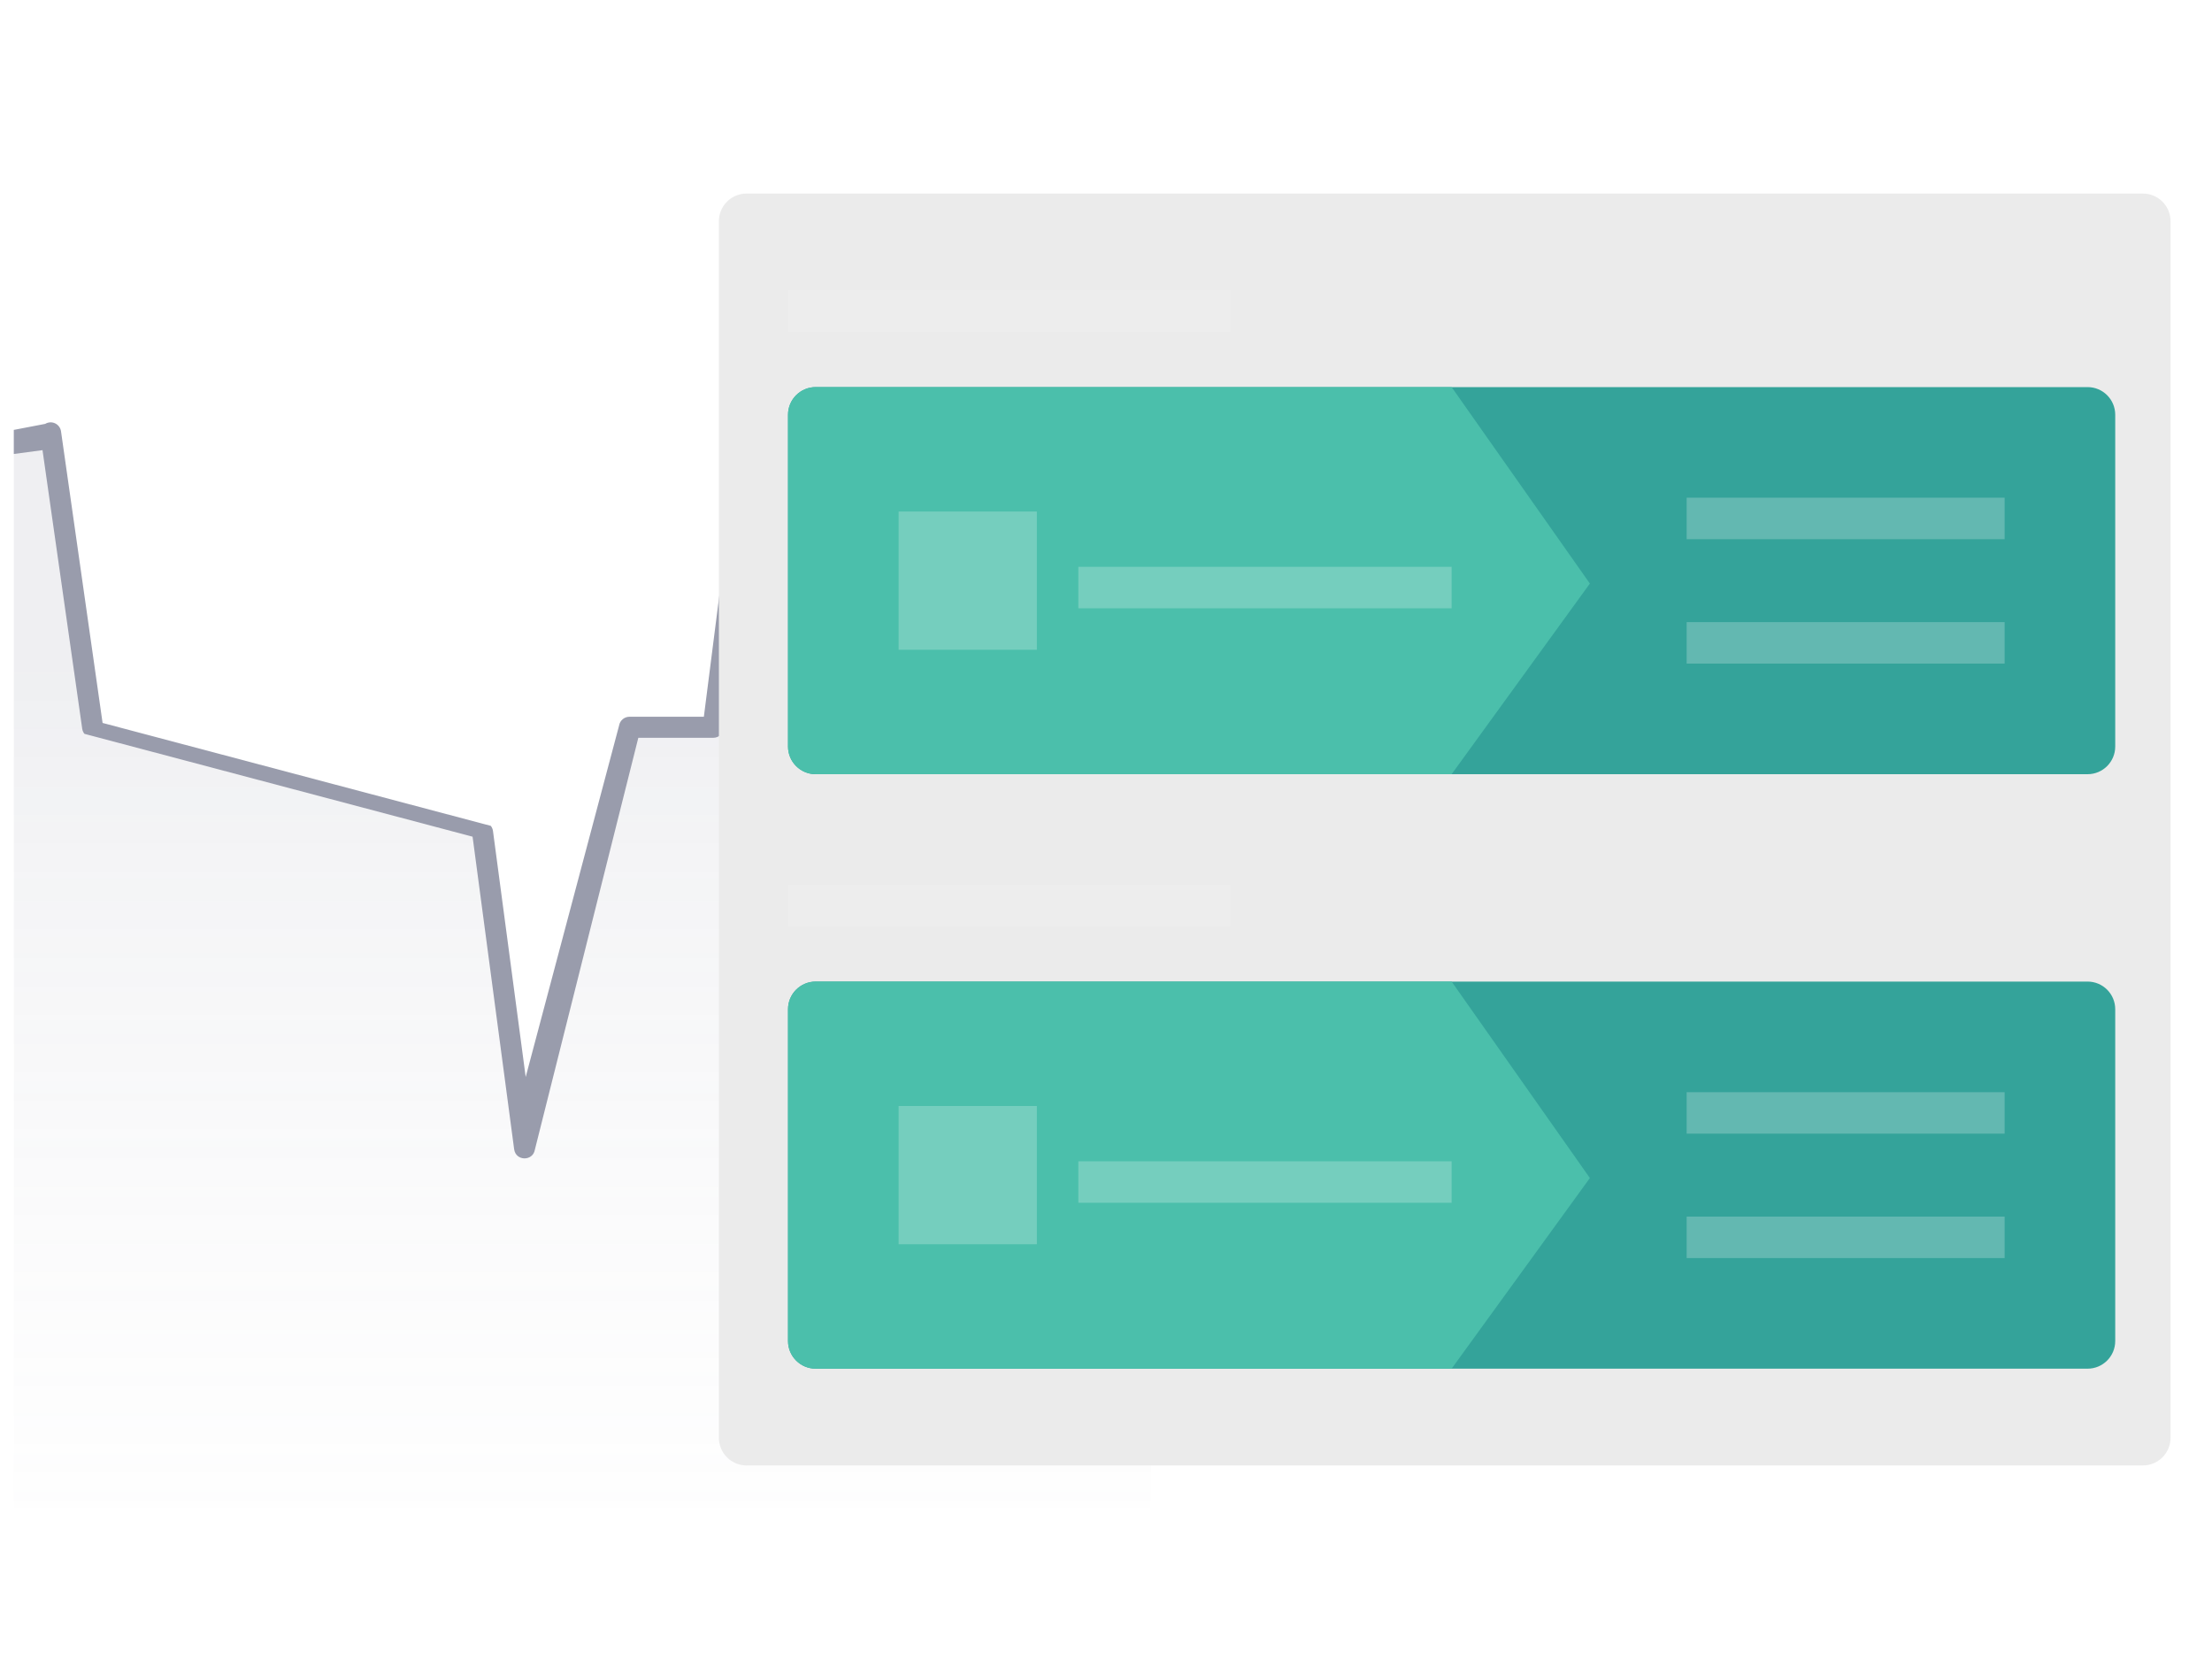
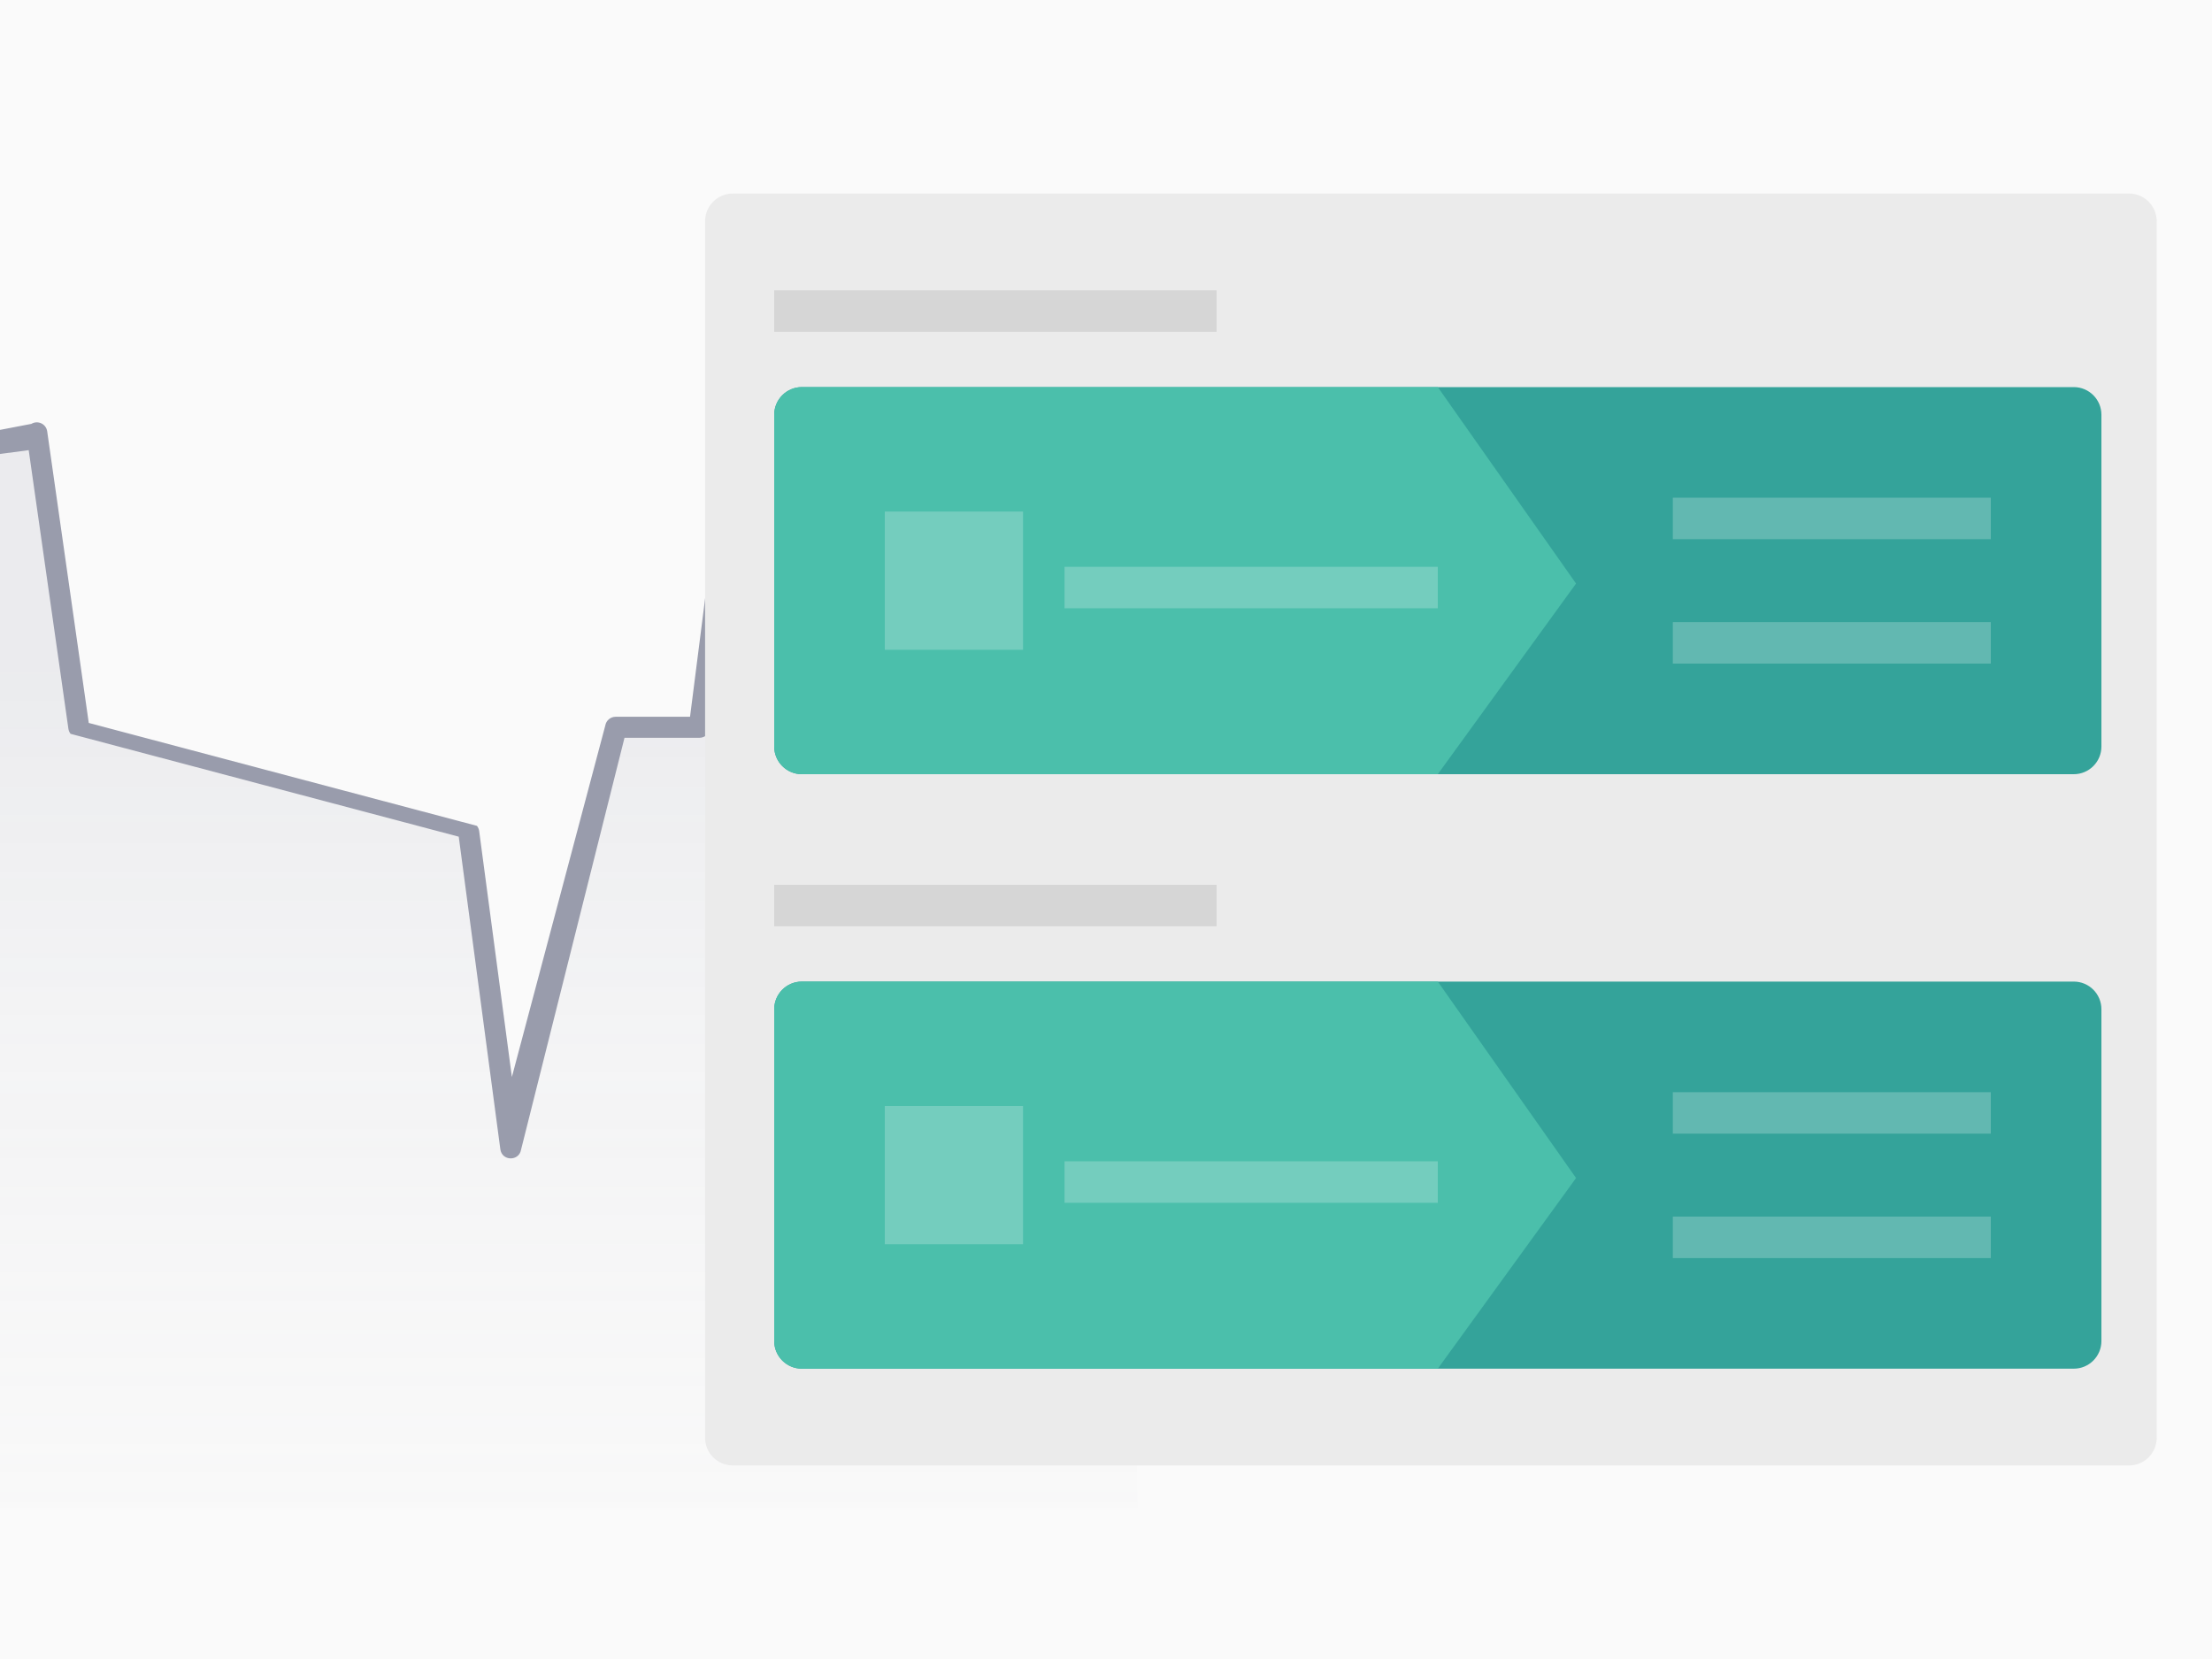
<svg xmlns="http://www.w3.org/2000/svg" width="160" height="120">
  <defs>
    <linearGradient x1="50%" y1="126.023%" x2="50%" y2="32.907%" id="a">
      <stop stop-color="#FFF" stop-opacity="0" offset="0%" />
      <stop stop-color="#999CAC" stop-opacity=".161" offset="100%" />
    </linearGradient>
  </defs>
  <g fill="none" fill-rule="evenodd">
-     <path fill="#FFF" fill-rule="nonzero" d="M0 0h160v120H0z" />
-     <path fill="url(#a)" d="M83.242 13.799H66.576L59 36.479 55.97 1l-4.546 35.478h-6.06l-7.576 30.24-3.03-22.68-28.182-7.56L3.5 15.5 1 15.095v77.99h82.242z" transform="translate(0 16)" />
-     <path d="M84 32c-.142.143-.335-1.45-.536-1.45H67.319l-7.414 22.296c-.263.791-1.421.642-1.477-.19L56 20.92l-3.646 31.761a.76.76 0 0 1-.755.685h-5.427L38.69 83.153c-.143.862-1.385.841-1.5-.024L34.183 60.52l-28.077-7.44a.762.762 0 0 1-.159-.368L3.075 32.56 1 32.836v-1.741l2.269-.435a.758.758 0 0 1 1.145.542l3.006 21.09 28.08 7.444a.762.762 0 0 1 .159.375l2.366 17.79 6.755-25.42a.76.76 0 0 1 .749-.636h5.383l4.483-35.16c.093-.929 1.45-.906 1.512.025l2.779 31.986 6.366-19.148a.759.759 0 0 1 .72-.52H83.15L84 32z" fill="#999CAC" fill-rule="nonzero" />
-     <g transform="translate(52 14)">
-       <rect fill="#EBEBEB" fill-rule="nonzero" width="105" height="92" rx="2" />
-       <path fill="#FFF" opacity=".1" d="M5 7h32v3H5zM5 50h32v3H5z" />
-       <g transform="translate(5 14)">
-         <rect fill="#34A39A" width="96" height="28" rx="2" />
-         <path d="M2 0h46l10 14.21L48 28H2a2 2 0 0 1-2-2V2a2 2 0 0 1 2-2z" fill="#4BBFAB" />
-         <path fill="#FFF" opacity=".231" d="M65 8h23v3H65zM65 17h23v3H65zM8 9h10v10H8zM21 13h27v3H21z" />
-       </g>
-       <g transform="translate(5 57)">
-         <rect fill="#34A39A" width="96" height="28" rx="2" />
-         <path d="M2 0h46l10 14.21L48 28H2a2 2 0 0 1-2-2V2a2 2 0 0 1 2-2z" fill="#4BBFAB" />
-         <path fill="#FFF" opacity=".231" d="M65 8h23v3H65zM65 17h23v3H65zM8 9h10v10H8zM21 13h27v3H21z" />
-       </g>
-     </g>
+     <path fill="#FAFAFA" d="M0 0h160v120H0z" />
+     <path fill="url(#a)" d="M82.243 29.799H65.576l-7.575 22.68L54.97 17l-4.546 35.478h-6.06l-7.576 30.24-3.03-22.68-28.183-7.56L2.501 31.5 0 31.095v77.99h82.243z" />
+     <path d="M83 32c-.142.143-.335-1.45-.536-1.45H66.32l-7.414 22.296c-.264.791-1.422.642-1.477-.19l-2.43-31.736-3.645 31.761a.76.76 0 0 1-.755.685h-5.427l-7.481 29.787c-.144.862-1.386.841-1.5-.024L33.182 60.52 5.105 53.08a.762.762 0 0 1-.158-.368L2.076 32.56 0 32.836v-1.741l2.268-.435a.758.758 0 0 1 1.146.542l3.006 21.09 28.08 7.445a.762.762 0 0 1 .16.375l2.366 17.79 6.755-25.42a.76.76 0 0 1 .748-.636h5.383l4.484-35.16c.093-.929 1.45-.906 1.512.025l2.778 31.986 6.367-19.148a.759.759 0 0 1 .72-.52H82.15L83 32z" fill="#999CAC" fill-rule="nonzero" />
+     <rect fill="#EBEBEB" fill-rule="nonzero" x="51.001" y="14" width="105" height="92" rx="2" />
+     <path d="M56 21h32v3H56v-3zm0 43h32v3H56v-3z" fill="#D6D6D6" />
+     <rect fill="#34A39A" x="56.001" y="28" width="96" height="28" rx="2" />
+     <path d="M58 28h46l10 14.21L104 56H58a2 2 0 0 1-2-2V30a2 2 0 0 1 2-2z" fill="#4BBFAB" />
+     <path d="M121 36h23v3h-23v-3zm0 9h23v3h-23v-3z" fill="#62B8B1" />
+     <path d="M64 37h10v10H64V37zm13 4h27v3H77v-3z" fill="#74CDBE" />
+     <rect fill="#34A39A" x="56.001" y="71" width="96" height="28" rx="2" />
+     <path d="M58 71h46l10 14.21L104 99H58a2 2 0 0 1-2-2V73a2 2 0 0 1 2-2z" fill="#4BBFAB" />
+     <path d="M121 79h23v3h-23v-3zm0 9h23v3h-23v-3z" fill="#62B8B1" />
+     <path d="M64 80h10v10H64V80zm13 4h27v3H77v-3z" fill="#74CDBE" />
  </g>
</svg>
